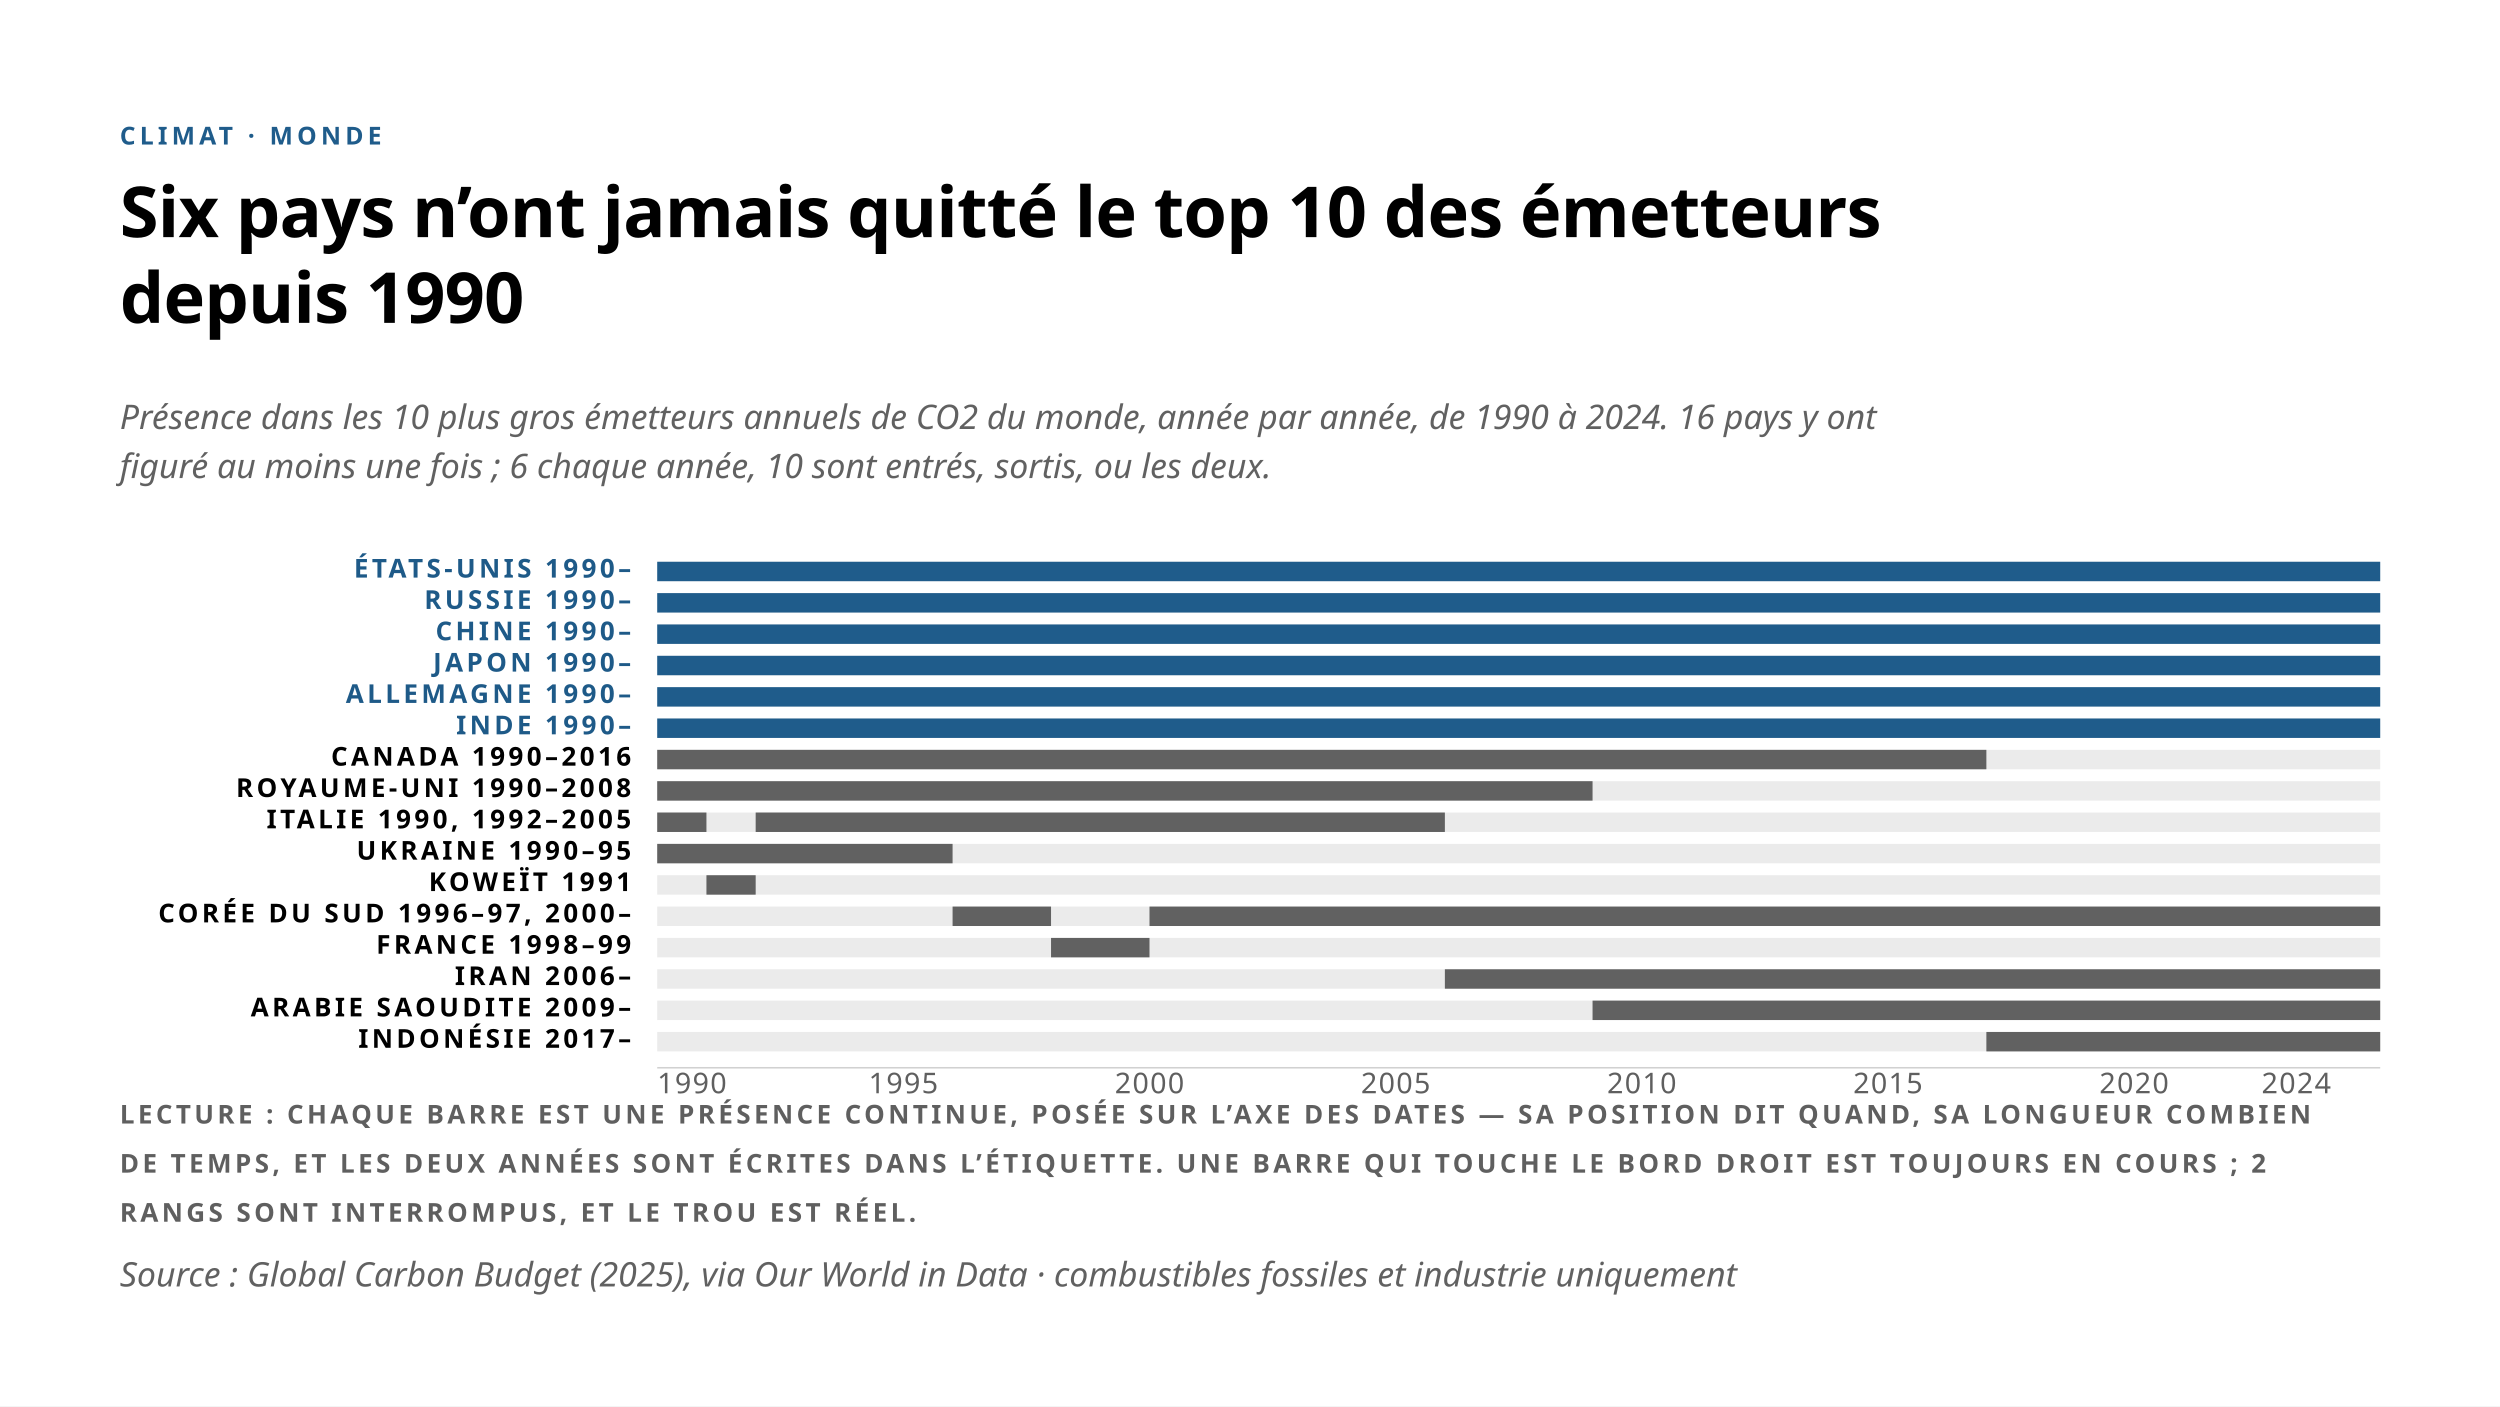
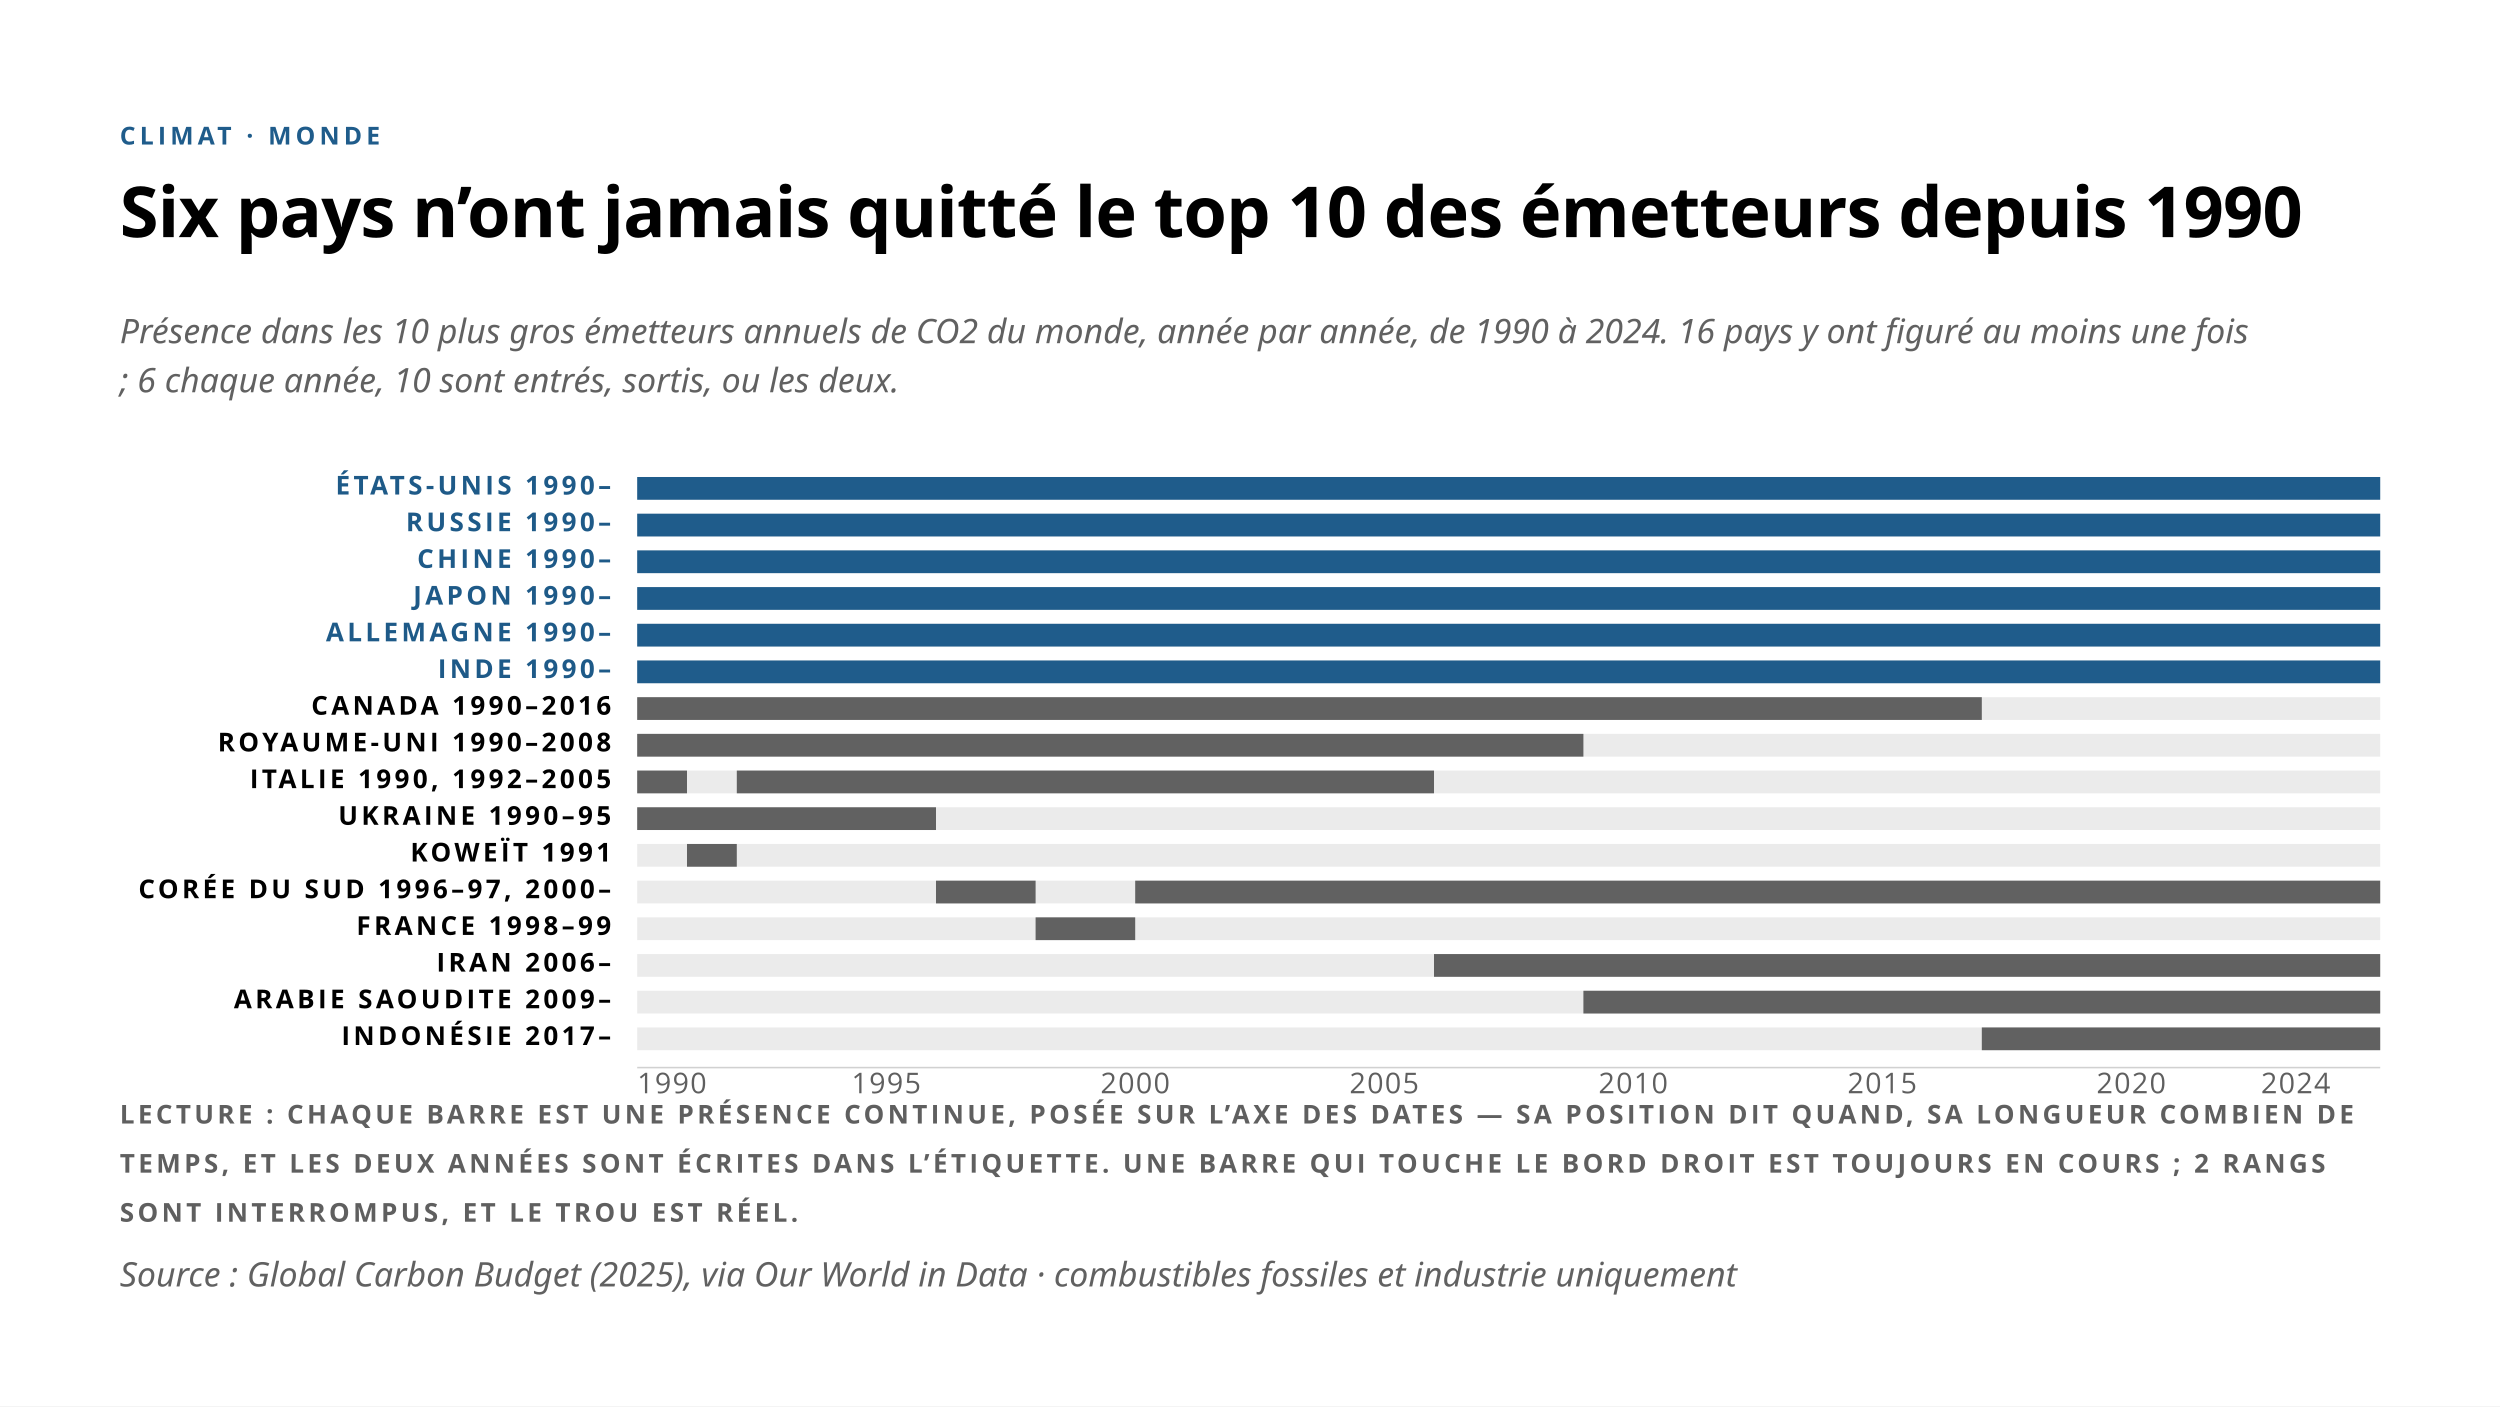
<svg xmlns="http://www.w3.org/2000/svg" width="960" height="540" viewBox="0 0 960 540" role="img" aria-label="Diagramme de Gantt : la présence de 16 pays dans les 10 plus gros émetteurs mondiaux de CO2 entre 1990 et 2024. 6 barres traversent tout le graphique — États-Unis, Russie, Chine, Japon, Allemagne, Inde — les autres commencent ou s’arrêtent en chemin, et 2 sont coupées en deux.">
  <rect x="0" y="0" width="960" height="540" fill="#FFFFFF" />
-   <text x="46" y="55.5" font-family="Avenir Next" font-size="9.5" font-weight="700" font-style="normal" letter-spacing="1.6" fill="#1F5C8B">CLIMAT · MONDE</text>
-   <text x="46" y="91.05" font-family="Superclarendon" font-size="27" font-weight="700" font-style="normal" letter-spacing="-0.3" fill="#000000">Six pays n’ont jamais quitté le top 10 des émetteurs</text>
-   <text x="46" y="123.99" font-family="Superclarendon" font-size="27" font-weight="700" font-style="normal" letter-spacing="-0.3" fill="#000000">depuis 1990</text>
-   <text x="46" y="164.73" font-family="Superclarendon" font-size="13" font-weight="400" font-style="italic" letter-spacing="0" fill="#616161">Présence dans les 10 plus gros émetteurs annuels de CO2 du monde, année par année, de 1990 à 2024. 16 pays y ont</text>
-   <text x="46" y="183.58" font-family="Superclarendon" font-size="13" font-weight="400" font-style="italic" letter-spacing="0" fill="#616161">figuré au moins une fois ; 6 chaque année, 10 sont entrés, sortis, ou les deux.</text>
-   <text x="46" y="431.45" font-family="Avenir Next" font-size="10" font-weight="700" font-style="normal" letter-spacing="1.3" fill="#5f5f5f">LECTURE : CHAQUE BARRE EST UNE PRÉSENCE CONTINUE, POSÉE SUR L’AXE DES DATES — SA POSITION DIT QUAND, SA LONGUEUR COMBIEN</text>
-   <text x="46" y="450.3" font-family="Avenir Next" font-size="10" font-weight="700" font-style="normal" letter-spacing="1.3" fill="#5f5f5f">DE TEMPS, ET LES DEUX ANNÉES SONT ÉCRITES DANS L’ÉTIQUETTE. UNE BARRE QUI TOUCHE LE BORD DROIT EST TOUJOURS EN COURS ; 2</text>
-   <text x="46" y="469.15" font-family="Avenir Next" font-size="10" font-weight="700" font-style="normal" letter-spacing="1.3" fill="#5f5f5f">RANGS SONT INTERROMPUS, ET LE TROU EST RÉEL.</text>
-   <text x="46" y="494" font-family="Superclarendon" font-size="13" font-weight="400" font-style="italic" letter-spacing="0" fill="#616161">Source : Global Carbon Budget (2025), via Our World in Data · combustibles fossiles et industrie uniquement</text>
+   <text x="46" y="55.5" font-family="Open Sans" font-size="9.5" font-weight="700" font-style="normal" letter-spacing="1.6" fill="#1F5C8B">CLIMAT · MONDE</text>
+   <text x="46" y="91.05" font-family="Merriweather" font-size="27" font-weight="700" font-style="normal" letter-spacing="-0.3" fill="#000000">Six pays n’ont jamais quitté le top 10 des émetteurs depuis 1990</text>
+   <text x="46" y="131.79" font-family="Merriweather" font-size="13" font-weight="400" font-style="italic" letter-spacing="0" fill="#616161">Présence dans les 10 plus gros émetteurs annuels de CO2 du monde, année par année, de 1990 à 2024. 16 pays y ont figuré au moins une fois</text>
+   <text x="46" y="150.64" font-family="Merriweather" font-size="13" font-weight="400" font-style="italic" letter-spacing="0" fill="#616161">; 6 chaque année, 10 sont entrés, sortis, ou les deux.</text>
+   <text x="46" y="431.45" font-family="Open Sans" font-size="10" font-weight="700" font-style="normal" letter-spacing="1.3" fill="#5f5f5f">LECTURE : CHAQUE BARRE EST UNE PRÉSENCE CONTINUE, POSÉE SUR L’AXE DES DATES — SA POSITION DIT QUAND, SA LONGUEUR COMBIEN DE</text>
+   <text x="46" y="450.3" font-family="Open Sans" font-size="10" font-weight="700" font-style="normal" letter-spacing="1.3" fill="#5f5f5f">TEMPS, ET LES DEUX ANNÉES SONT ÉCRITES DANS L’ÉTIQUETTE. UNE BARRE QUI TOUCHE LE BORD DROIT EST TOUJOURS EN COURS ; 2 RANGS</text>
+   <text x="46" y="469.15" font-family="Open Sans" font-size="10" font-weight="700" font-style="normal" letter-spacing="1.3" fill="#5f5f5f">SONT INTERROMPUS, ET LE TROU EST RÉEL.</text>
+   <text x="46" y="494" font-family="Merriweather" font-size="13" font-weight="400" font-style="italic" letter-spacing="0" fill="#616161">Source : Global Carbon Budget (2025), via Our World in Data · combustibles fossiles et industrie uniquement</text>
  <g>
-     <rect x="252.37" y="215.717" width="661.63" height="7.463" fill="#ebebeb" />
-     <rect x="252.37" y="215.717" width="661.63" height="7.463" fill="#1F5C8B" />
-     <text x="242.37" y="221.788" text-anchor="end" font-family="Avenir Next" font-size="10" font-weight="700" font-style="normal" letter-spacing="1.3" fill="#1e5a88">ÉTATS-UNIS  1990–</text>
+     <rect x="244.683" y="183.167" width="669.317" height="8.737" fill="#ebebeb" />
+     <rect x="244.683" y="183.167" width="669.317" height="8.737" fill="#1F5C8B" />
+     <text x="234.683" y="189.904" text-anchor="end" font-family="Open Sans" font-size="10" font-weight="700" font-style="normal" letter-spacing="1.3" fill="#1e5a88">ÉTATS-UNIS  1990–</text>
  </g>
  <g>
-     <rect x="252.37" y="227.754" width="661.63" height="7.463" fill="#ebebeb" />
-     <rect x="252.37" y="227.754" width="661.63" height="7.463" fill="#1F5C8B" />
-     <text x="242.37" y="233.825" text-anchor="end" font-family="Avenir Next" font-size="10" font-weight="700" font-style="normal" letter-spacing="1.3" fill="#1e5a88">RUSSIE  1990–</text>
+     <rect x="244.683" y="197.259" width="669.317" height="8.737" fill="#ebebeb" />
+     <rect x="244.683" y="197.259" width="669.317" height="8.737" fill="#1F5C8B" />
+     <text x="234.683" y="203.995" text-anchor="end" font-family="Open Sans" font-size="10" font-weight="700" font-style="normal" letter-spacing="1.3" fill="#1e5a88">RUSSIE  1990–</text>
  </g>
  <g>
-     <rect x="252.37" y="239.791" width="661.63" height="7.463" fill="#ebebeb" />
-     <rect x="252.37" y="239.791" width="661.63" height="7.463" fill="#1F5C8B" />
-     <text x="242.37" y="245.862" text-anchor="end" font-family="Avenir Next" font-size="10" font-weight="700" font-style="normal" letter-spacing="1.3" fill="#1e5a88">CHINE  1990–</text>
+     <rect x="244.683" y="211.351" width="669.317" height="8.737" fill="#ebebeb" />
+     <rect x="244.683" y="211.351" width="669.317" height="8.737" fill="#1F5C8B" />
+     <text x="234.683" y="218.087" text-anchor="end" font-family="Open Sans" font-size="10" font-weight="700" font-style="normal" letter-spacing="1.3" fill="#1e5a88">CHINE  1990–</text>
  </g>
  <g>
-     <rect x="252.37" y="251.828" width="661.63" height="7.463" fill="#ebebeb" />
-     <rect x="252.37" y="251.828" width="661.63" height="7.463" fill="#1F5C8B" />
-     <text x="242.37" y="257.899" text-anchor="end" font-family="Avenir Next" font-size="10" font-weight="700" font-style="normal" letter-spacing="1.3" fill="#1e5a88">JAPON  1990–</text>
+     <rect x="244.683" y="225.442" width="669.317" height="8.737" fill="#ebebeb" />
+     <rect x="244.683" y="225.442" width="669.317" height="8.737" fill="#1F5C8B" />
+     <text x="234.683" y="232.179" text-anchor="end" font-family="Open Sans" font-size="10" font-weight="700" font-style="normal" letter-spacing="1.3" fill="#1e5a88">JAPON  1990–</text>
  </g>
  <g>
-     <rect x="252.37" y="263.865" width="661.63" height="7.463" fill="#ebebeb" />
-     <rect x="252.37" y="263.865" width="661.63" height="7.463" fill="#1F5C8B" />
-     <text x="242.37" y="269.936" text-anchor="end" font-family="Avenir Next" font-size="10" font-weight="700" font-style="normal" letter-spacing="1.3" fill="#1e5a88">ALLEMAGNE  1990–</text>
+     <rect x="244.683" y="239.534" width="669.317" height="8.737" fill="#ebebeb" />
+     <rect x="244.683" y="239.534" width="669.317" height="8.737" fill="#1F5C8B" />
+     <text x="234.683" y="246.27" text-anchor="end" font-family="Open Sans" font-size="10" font-weight="700" font-style="normal" letter-spacing="1.3" fill="#1e5a88">ALLEMAGNE  1990–</text>
  </g>
  <g>
-     <rect x="252.37" y="275.902" width="661.63" height="7.463" fill="#ebebeb" />
-     <rect x="252.37" y="275.902" width="661.63" height="7.463" fill="#1F5C8B" />
-     <text x="242.37" y="281.973" text-anchor="end" font-family="Avenir Next" font-size="10" font-weight="700" font-style="normal" letter-spacing="1.3" fill="#1e5a88">INDE  1990–</text>
+     <rect x="244.683" y="253.625" width="669.317" height="8.737" fill="#ebebeb" />
+     <rect x="244.683" y="253.625" width="669.317" height="8.737" fill="#1F5C8B" />
+     <text x="234.683" y="260.362" text-anchor="end" font-family="Open Sans" font-size="10" font-weight="700" font-style="normal" letter-spacing="1.3" fill="#1e5a88">INDE  1990–</text>
  </g>
  <g>
-     <rect x="252.37" y="287.939" width="661.63" height="7.463" fill="#ebebeb" />
-     <rect x="252.37" y="287.939" width="510.4" height="7.463" fill="#616161" />
-     <text x="242.37" y="294.01" text-anchor="end" font-family="Avenir Next" font-size="10" font-weight="700" font-style="normal" letter-spacing="1.3" fill="#000000">CANADA  1990–2016</text>
+     <rect x="244.683" y="267.717" width="669.317" height="8.737" fill="#ebebeb" />
+     <rect x="244.683" y="267.717" width="516.33" height="8.737" fill="#616161" />
+     <text x="234.683" y="274.453" text-anchor="end" font-family="Open Sans" font-size="10" font-weight="700" font-style="normal" letter-spacing="1.3" fill="#000000">CANADA  1990–2016</text>
  </g>
  <g>
-     <rect x="252.37" y="299.976" width="661.63" height="7.463" fill="#ebebeb" />
-     <rect x="252.37" y="299.976" width="359.171" height="7.463" fill="#616161" />
-     <text x="242.37" y="306.047" text-anchor="end" font-family="Avenir Next" font-size="10" font-weight="700" font-style="normal" letter-spacing="1.3" fill="#000000">ROYAUME-UNI  1990–2008</text>
+     <rect x="244.683" y="281.808" width="669.317" height="8.737" fill="#ebebeb" />
+     <rect x="244.683" y="281.808" width="363.344" height="8.737" fill="#616161" />
+     <text x="234.683" y="288.545" text-anchor="end" font-family="Open Sans" font-size="10" font-weight="700" font-style="normal" letter-spacing="1.3" fill="#000000">ROYAUME-UNI  1990–2008</text>
  </g>
  <g>
-     <rect x="252.37" y="312.013" width="661.63" height="7.463" fill="#ebebeb" />
-     <rect x="252.37" y="312.013" width="18.904" height="7.463" fill="#616161" />
-     <rect x="290.177" y="312.013" width="264.652" height="7.463" fill="#616161" />
-     <text x="242.37" y="318.084" text-anchor="end" font-family="Avenir Next" font-size="10" font-weight="700" font-style="normal" letter-spacing="1.3" fill="#000000">ITALIE  1990, 1992–2005</text>
+     <rect x="244.683" y="295.9" width="669.317" height="8.737" fill="#ebebeb" />
+     <rect x="244.683" y="295.9" width="19.123" height="8.737" fill="#616161" />
+     <rect x="282.93" y="295.9" width="267.727" height="8.737" fill="#616161" />
+     <text x="234.683" y="302.636" text-anchor="end" font-family="Open Sans" font-size="10" font-weight="700" font-style="normal" letter-spacing="1.3" fill="#000000">ITALIE  1990, 1992–2005</text>
  </g>
  <g>
-     <rect x="252.37" y="324.05" width="661.63" height="7.463" fill="#ebebeb" />
-     <rect x="252.37" y="324.05" width="113.422" height="7.463" fill="#616161" />
-     <text x="242.37" y="330.121" text-anchor="end" font-family="Avenir Next" font-size="10" font-weight="700" font-style="normal" letter-spacing="1.3" fill="#000000">UKRAINE  1990–95</text>
+     <rect x="244.683" y="309.991" width="669.317" height="8.737" fill="#ebebeb" />
+     <rect x="244.683" y="309.991" width="114.74" height="8.737" fill="#616161" />
+     <text x="234.683" y="316.728" text-anchor="end" font-family="Open Sans" font-size="10" font-weight="700" font-style="normal" letter-spacing="1.3" fill="#000000">UKRAINE  1990–95</text>
  </g>
  <g>
-     <rect x="252.37" y="336.087" width="661.63" height="7.463" fill="#ebebeb" />
-     <rect x="271.274" y="336.087" width="18.904" height="7.463" fill="#616161" />
-     <text x="242.37" y="342.158" text-anchor="end" font-family="Avenir Next" font-size="10" font-weight="700" font-style="normal" letter-spacing="1.3" fill="#000000">KOWEÏT  1991</text>
+     <rect x="244.683" y="324.083" width="669.317" height="8.737" fill="#ebebeb" />
+     <rect x="263.806" y="324.083" width="19.123" height="8.737" fill="#616161" />
+     <text x="234.683" y="330.819" text-anchor="end" font-family="Open Sans" font-size="10" font-weight="700" font-style="normal" letter-spacing="1.3" fill="#000000">KOWEÏT  1991</text>
  </g>
  <g>
-     <rect x="252.37" y="348.124" width="661.63" height="7.463" fill="#ebebeb" />
-     <rect x="365.792" y="348.124" width="37.807" height="7.463" fill="#616161" />
-     <rect x="441.407" y="348.124" width="472.593" height="7.463" fill="#616161" />
-     <text x="242.37" y="354.195" text-anchor="end" font-family="Avenir Next" font-size="10" font-weight="700" font-style="normal" letter-spacing="1.3" fill="#000000">CORÉE DU SUD  1996–97, 2000–</text>
+     <rect x="244.683" y="338.175" width="669.317" height="8.737" fill="#ebebeb" />
+     <rect x="359.423" y="338.175" width="38.247" height="8.737" fill="#616161" />
+     <rect x="435.916" y="338.175" width="478.084" height="8.737" fill="#616161" />
+     <text x="234.683" y="344.911" text-anchor="end" font-family="Open Sans" font-size="10" font-weight="700" font-style="normal" letter-spacing="1.3" fill="#000000">CORÉE DU SUD  1996–97, 2000–</text>
  </g>
  <g>
-     <rect x="252.37" y="360.161" width="661.63" height="7.463" fill="#ebebeb" />
-     <rect x="403.6" y="360.161" width="37.807" height="7.463" fill="#616161" />
-     <text x="242.37" y="366.232" text-anchor="end" font-family="Avenir Next" font-size="10" font-weight="700" font-style="normal" letter-spacing="1.3" fill="#000000">FRANCE  1998–99</text>
+     <rect x="244.683" y="352.266" width="669.317" height="8.737" fill="#ebebeb" />
+     <rect x="397.67" y="352.266" width="38.247" height="8.737" fill="#616161" />
+     <text x="234.683" y="359.003" text-anchor="end" font-family="Open Sans" font-size="10" font-weight="700" font-style="normal" letter-spacing="1.3" fill="#000000">FRANCE  1998–99</text>
  </g>
  <g>
-     <rect x="252.37" y="372.198" width="661.63" height="7.463" fill="#ebebeb" />
-     <rect x="554.829" y="372.198" width="359.171" height="7.463" fill="#616161" />
-     <text x="242.37" y="378.269" text-anchor="end" font-family="Avenir Next" font-size="10" font-weight="700" font-style="normal" letter-spacing="1.3" fill="#000000">IRAN  2006–</text>
+     <rect x="244.683" y="366.358" width="669.317" height="8.737" fill="#ebebeb" />
+     <rect x="550.656" y="366.358" width="363.344" height="8.737" fill="#616161" />
+     <text x="234.683" y="373.094" text-anchor="end" font-family="Open Sans" font-size="10" font-weight="700" font-style="normal" letter-spacing="1.3" fill="#000000">IRAN  2006–</text>
  </g>
  <g>
-     <rect x="252.37" y="384.235" width="661.63" height="7.463" fill="#ebebeb" />
-     <rect x="611.541" y="384.235" width="302.459" height="7.463" fill="#616161" />
-     <text x="242.37" y="390.306" text-anchor="end" font-family="Avenir Next" font-size="10" font-weight="700" font-style="normal" letter-spacing="1.3" fill="#000000">ARABIE SAOUDITE  2009–</text>
+     <rect x="244.683" y="380.449" width="669.317" height="8.737" fill="#ebebeb" />
+     <rect x="608.027" y="380.449" width="305.973" height="8.737" fill="#616161" />
+     <text x="234.683" y="387.186" text-anchor="end" font-family="Open Sans" font-size="10" font-weight="700" font-style="normal" letter-spacing="1.3" fill="#000000">ARABIE SAOUDITE  2009–</text>
  </g>
  <g>
-     <rect x="252.37" y="396.272" width="661.63" height="7.463" fill="#ebebeb" />
-     <rect x="762.77" y="396.272" width="151.23" height="7.463" fill="#616161" />
-     <text x="242.37" y="402.343" text-anchor="end" font-family="Avenir Next" font-size="10" font-weight="700" font-style="normal" letter-spacing="1.3" fill="#000000">INDONÉSIE  2017–</text>
+     <rect x="244.683" y="394.541" width="669.317" height="8.737" fill="#ebebeb" />
+     <rect x="761.013" y="394.541" width="152.987" height="8.737" fill="#616161" />
+     <text x="234.683" y="401.277" text-anchor="end" font-family="Open Sans" font-size="10" font-weight="700" font-style="normal" letter-spacing="1.3" fill="#000000">INDONÉSIE  2017–</text>
  </g>
-   <line x1="252.37" x2="914" y1="410.022" y2="410.022" stroke="#d1d1d1" stroke-width="0.6" />
-   <text x="252.37" y="419.81" text-anchor="start" font-family="Avenir Next" font-size="11" font-weight="400" font-style="normal" letter-spacing="0.5" fill="#5f5f5f">1990</text>
-   <text x="346.889" y="419.81" text-anchor="middle" font-family="Avenir Next" font-size="11" font-weight="400" font-style="normal" letter-spacing="0.5" fill="#5f5f5f">1995</text>
-   <text x="441.407" y="419.81" text-anchor="middle" font-family="Avenir Next" font-size="11" font-weight="400" font-style="normal" letter-spacing="0.5" fill="#5f5f5f">2000</text>
-   <text x="535.926" y="419.81" text-anchor="middle" font-family="Avenir Next" font-size="11" font-weight="400" font-style="normal" letter-spacing="0.5" fill="#5f5f5f">2005</text>
-   <text x="630.444" y="419.81" text-anchor="middle" font-family="Avenir Next" font-size="11" font-weight="400" font-style="normal" letter-spacing="0.5" fill="#5f5f5f">2010</text>
-   <text x="724.963" y="419.81" text-anchor="middle" font-family="Avenir Next" font-size="11" font-weight="400" font-style="normal" letter-spacing="0.5" fill="#5f5f5f">2015</text>
-   <text x="819.481" y="419.81" text-anchor="middle" font-family="Avenir Next" font-size="11" font-weight="400" font-style="normal" letter-spacing="0.5" fill="#5f5f5f">2020</text>
-   <text x="895.096" y="419.81" text-anchor="end" font-family="Avenir Next" font-size="11" font-weight="400" font-style="normal" letter-spacing="0.5" fill="#5f5f5f">2024</text>
+   <line x1="244.683" x2="914" y1="409.955" y2="409.955" stroke="#d1d1d1" stroke-width="0.6" />
+   <text x="244.683" y="419.807" text-anchor="start" font-family="Open Sans" font-size="11" font-weight="400" font-style="normal" letter-spacing="0.5" fill="#5f5f5f">1990</text>
+   <text x="340.3" y="419.807" text-anchor="middle" font-family="Open Sans" font-size="11" font-weight="400" font-style="normal" letter-spacing="0.5" fill="#5f5f5f">1995</text>
+   <text x="435.916" y="419.807" text-anchor="middle" font-family="Open Sans" font-size="11" font-weight="400" font-style="normal" letter-spacing="0.5" fill="#5f5f5f">2000</text>
+   <text x="531.533" y="419.807" text-anchor="middle" font-family="Open Sans" font-size="11" font-weight="400" font-style="normal" letter-spacing="0.5" fill="#5f5f5f">2005</text>
+   <text x="627.15" y="419.807" text-anchor="middle" font-family="Open Sans" font-size="11" font-weight="400" font-style="normal" letter-spacing="0.5" fill="#5f5f5f">2010</text>
+   <text x="722.767" y="419.807" text-anchor="middle" font-family="Open Sans" font-size="11" font-weight="400" font-style="normal" letter-spacing="0.5" fill="#5f5f5f">2015</text>
+   <text x="818.383" y="419.807" text-anchor="middle" font-family="Open Sans" font-size="11" font-weight="400" font-style="normal" letter-spacing="0.5" fill="#5f5f5f">2020</text>
+   <text x="894.877" y="419.807" text-anchor="end" font-family="Open Sans" font-size="11" font-weight="400" font-style="normal" letter-spacing="0.5" fill="#5f5f5f">2024</text>
</svg>
